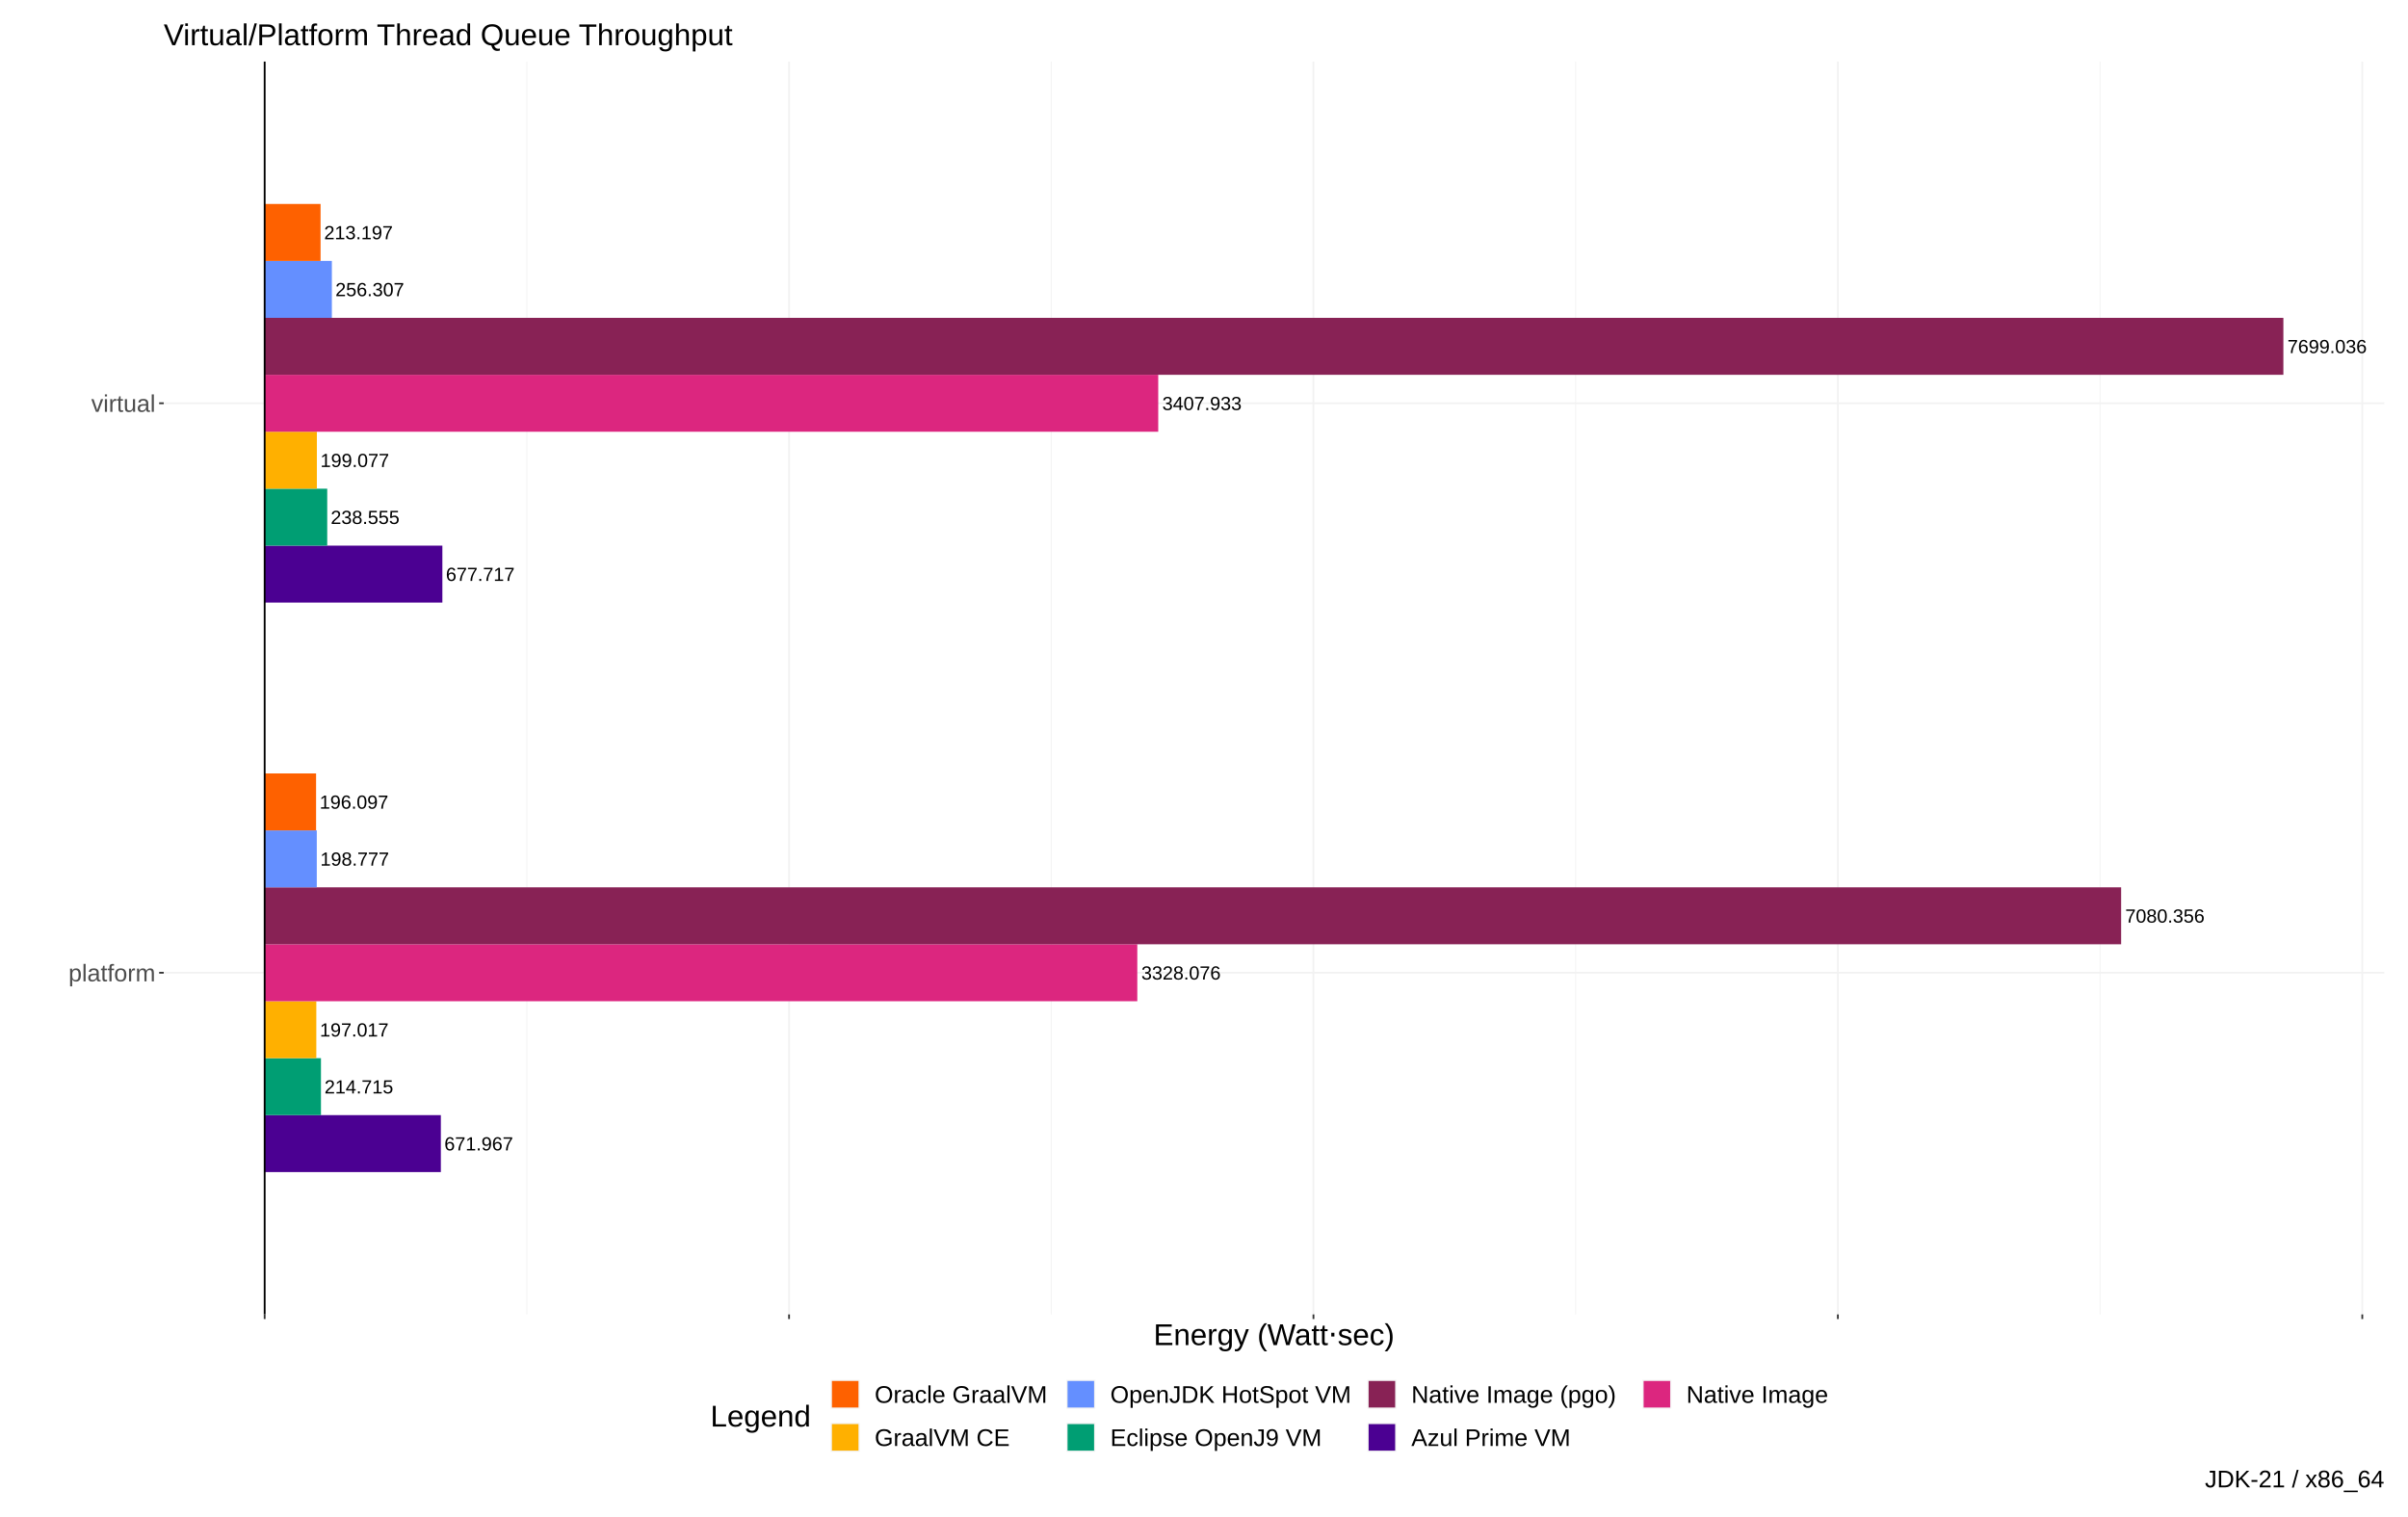
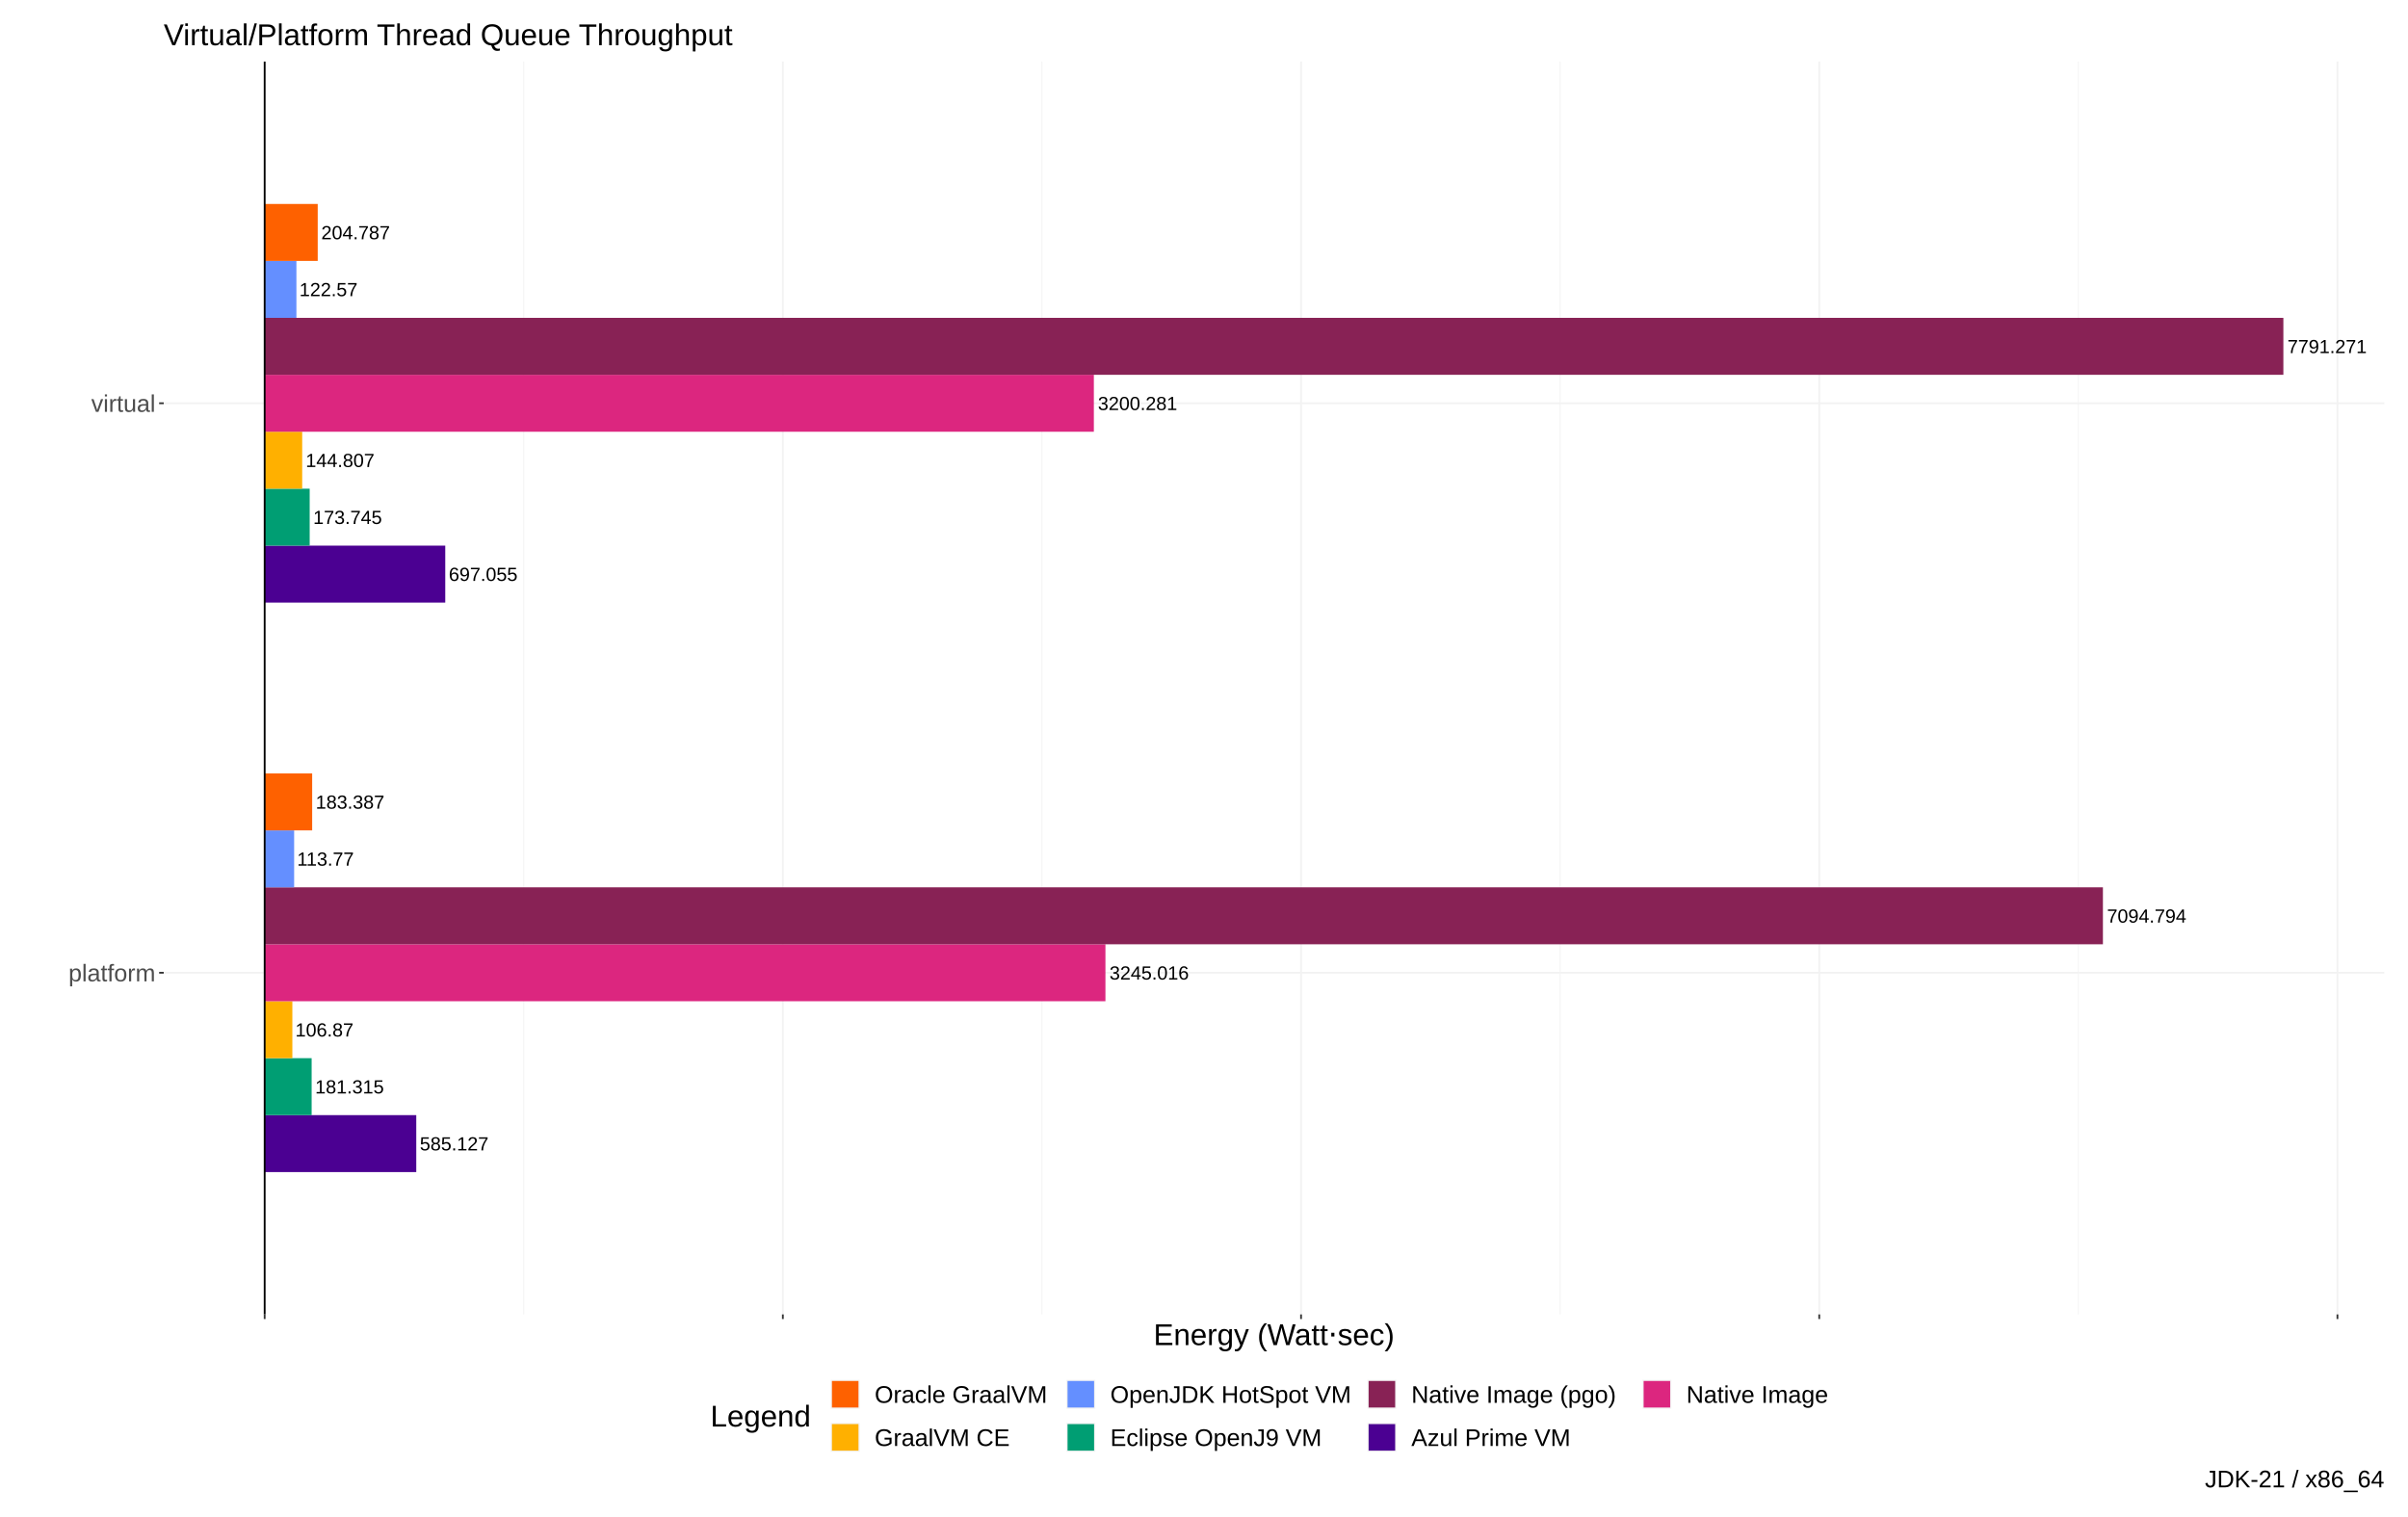
<svg xmlns="http://www.w3.org/2000/svg" class="svglite" width="1440.00pt" height="907.09pt" viewBox="0 0 1440.00 907.09">
  <defs>
    <style type="text/css">
    .svglite line, .svglite polyline, .svglite polygon, .svglite path, .svglite rect, .svglite circle {
      fill: none;
      stroke: #000000;
      stroke-linecap: round;
      stroke-linejoin: round;
      stroke-miterlimit: 10.00;
    }
    .svglite text {
      white-space: pre;
    }
  </style>
  </defs>
  <rect width="100%" height="100%" style="stroke: none; fill: #FFFFFF;" />
  <defs>
    <clipPath id="cpMC4wMHwxNDQwLjAwfDAuMDB8OTA3LjA5">
      <rect x="0.00" y="0.00" width="1440.00" height="907.09" />
    </clipPath>
  </defs>
  <g clip-path="url(#cpMC4wMHwxNDQwLjAwfDAuMDB8OTA3LjA5)">
    <rect x="0.00" y="0.00" width="1440.00" height="907.09" style="stroke-width: 1.07; stroke: #FFFFFF; fill: #FFFFFF;" />
    <rect x="97.91" y="36.82" width="1327.92" height="749.24" style="stroke-width: 1.07; stroke: none;" />
-     <polyline points="315.06,786.06 315.06,36.82 " style="stroke-width: 0.53; stroke: #F2F2F2; stroke-linecap: butt;" />
-     <polyline points="628.66,786.06 628.66,36.82 " style="stroke-width: 0.53; stroke: #F2F2F2; stroke-linecap: butt;" />
-     <polyline points="942.26,786.06 942.26,36.82 " style="stroke-width: 0.53; stroke: #F2F2F2; stroke-linecap: butt;" />
-     <polyline points="1255.86,786.06 1255.86,36.82 " style="stroke-width: 0.53; stroke: #F2F2F2; stroke-linecap: butt;" />
+     <polyline points="313.21,786.06 313.21,36.82 " style="stroke-width: 0.53; stroke: #F2F2F2; stroke-linecap: butt;" />
+     <polyline points="623.09,786.06 623.09,36.82 " style="stroke-width: 0.53; stroke: #F2F2F2; stroke-linecap: butt;" />
+     <polyline points="932.98,786.06 932.98,36.82 " style="stroke-width: 0.53; stroke: #F2F2F2; stroke-linecap: butt;" />
+     <polyline points="1242.86,786.06 1242.86,36.82 " style="stroke-width: 0.53; stroke: #F2F2F2; stroke-linecap: butt;" />
    <polyline points="97.91,581.73 1425.83,581.73 " style="stroke-width: 1.07; stroke: #F2F2F2; stroke-linecap: butt;" />
    <polyline points="97.91,241.16 1425.83,241.16 " style="stroke-width: 1.07; stroke: #F2F2F2; stroke-linecap: butt;" />
    <polyline points="158.27,786.06 158.27,36.82 " style="stroke-width: 1.07; stroke: #F2F2F2; stroke-linecap: butt;" />
-     <polyline points="471.86,786.06 471.86,36.82 " style="stroke-width: 1.07; stroke: #F2F2F2; stroke-linecap: butt;" />
-     <polyline points="785.46,786.06 785.46,36.82 " style="stroke-width: 1.07; stroke: #F2F2F2; stroke-linecap: butt;" />
-     <polyline points="1099.06,786.06 1099.06,36.82 " style="stroke-width: 1.07; stroke: #F2F2F2; stroke-linecap: butt;" />
-     <polyline points="1412.66,786.06 1412.66,36.82 " style="stroke-width: 1.07; stroke: #F2F2F2; stroke-linecap: butt;" />
-     <rect x="158.27" y="326.30" width="106.27" height="34.06" style="stroke-width: 1.07; stroke: none; stroke-linecap: butt; stroke-linejoin: miter; fill: #4B0092;" />
-     <rect x="158.27" y="666.87" width="105.36" height="34.06" style="stroke-width: 1.07; stroke: none; stroke-linecap: butt; stroke-linejoin: miter; fill: #4B0092;" />
-     <rect x="158.27" y="632.81" width="33.67" height="34.06" style="stroke-width: 1.07; stroke: none; stroke-linecap: butt; stroke-linejoin: miter; fill: #009E73;" />
-     <rect x="158.27" y="292.25" width="37.41" height="34.06" style="stroke-width: 1.07; stroke: none; stroke-linecap: butt; stroke-linejoin: miter; fill: #009E73;" />
-     <rect x="158.27" y="598.75" width="30.89" height="34.06" style="stroke-width: 1.07; stroke: none; stroke-linecap: butt; stroke-linejoin: miter; fill: #FFB000;" />
-     <rect x="158.27" y="258.19" width="31.22" height="34.06" style="stroke-width: 1.07; stroke: none; stroke-linecap: butt; stroke-linejoin: miter; fill: #FFB000;" />
-     <rect x="158.27" y="564.70" width="521.84" height="34.06" style="stroke-width: 1.07; stroke: none; stroke-linecap: butt; stroke-linejoin: miter; fill: #DC267F;" />
-     <rect x="158.27" y="224.13" width="534.36" height="34.06" style="stroke-width: 1.07; stroke: none; stroke-linecap: butt; stroke-linejoin: miter; fill: #DC267F;" />
+     <polyline points="468.15,786.06 468.15,36.82 " style="stroke-width: 1.07; stroke: #F2F2F2; stroke-linecap: butt;" />
+     <polyline points="778.04,786.06 778.04,36.82 " style="stroke-width: 1.07; stroke: #F2F2F2; stroke-linecap: butt;" />
+     <polyline points="1087.92,786.06 1087.92,36.82 " style="stroke-width: 1.07; stroke: #F2F2F2; stroke-linecap: butt;" />
+     <polyline points="1397.81,786.06 1397.81,36.82 " style="stroke-width: 1.07; stroke: #F2F2F2; stroke-linecap: butt;" />
+     <rect x="158.27" y="326.30" width="108.00" height="34.06" style="stroke-width: 1.07; stroke: none; stroke-linecap: butt; stroke-linejoin: miter; fill: #4B0092;" />
+     <rect x="158.27" y="666.87" width="90.66" height="34.06" style="stroke-width: 1.07; stroke: none; stroke-linecap: butt; stroke-linejoin: miter; fill: #4B0092;" />
+     <rect x="158.27" y="632.81" width="28.09" height="34.06" style="stroke-width: 1.07; stroke: none; stroke-linecap: butt; stroke-linejoin: miter; fill: #009E73;" />
+     <rect x="158.27" y="292.25" width="26.92" height="34.06" style="stroke-width: 1.07; stroke: none; stroke-linecap: butt; stroke-linejoin: miter; fill: #009E73;" />
+     <rect x="158.27" y="598.75" width="16.56" height="34.06" style="stroke-width: 1.07; stroke: none; stroke-linecap: butt; stroke-linejoin: miter; fill: #FFB000;" />
+     <rect x="158.27" y="258.19" width="22.44" height="34.06" style="stroke-width: 1.07; stroke: none; stroke-linecap: butt; stroke-linejoin: miter; fill: #FFB000;" />
+     <rect x="158.27" y="564.70" width="502.79" height="34.06" style="stroke-width: 1.07; stroke: none; stroke-linecap: butt; stroke-linejoin: miter; fill: #DC267F;" />
+     <rect x="158.27" y="224.13" width="495.86" height="34.06" style="stroke-width: 1.07; stroke: none; stroke-linecap: butt; stroke-linejoin: miter; fill: #DC267F;" />
    <rect x="158.27" y="190.08" width="1207.20" height="34.06" style="stroke-width: 1.07; stroke: none; stroke-linecap: butt; stroke-linejoin: miter; fill: #882255;" />
-     <rect x="158.27" y="530.64" width="1110.19" height="34.06" style="stroke-width: 1.07; stroke: none; stroke-linecap: butt; stroke-linejoin: miter; fill: #882255;" />
-     <rect x="158.27" y="496.58" width="31.17" height="34.06" style="stroke-width: 1.07; stroke: none; stroke-linecap: butt; stroke-linejoin: miter; fill: #648FFF;" />
-     <rect x="158.27" y="156.02" width="40.19" height="34.06" style="stroke-width: 1.07; stroke: none; stroke-linecap: butt; stroke-linejoin: miter; fill: #648FFF;" />
-     <rect x="158.27" y="121.97" width="33.43" height="34.06" style="stroke-width: 1.07; stroke: none; stroke-linecap: butt; stroke-linejoin: miter; fill: #FE6100;" />
-     <rect x="158.27" y="462.53" width="30.75" height="34.06" style="stroke-width: 1.07; stroke: none; stroke-linecap: butt; stroke-linejoin: miter; fill: #FE6100;" />
-     <text x="266.64" y="347.40" style="font-size: 11.38px; font-family: &quot;Liberation Sans&quot;;" textLength="42.10px" lengthAdjust="spacingAndGlyphs">677.717</text>
-     <text x="265.73" y="687.96" style="font-size: 11.38px; font-family: &quot;Liberation Sans&quot;;" textLength="42.10px" lengthAdjust="spacingAndGlyphs">671.967</text>
-     <text x="194.04" y="653.90" style="font-size: 11.38px; font-family: &quot;Liberation Sans&quot;;" textLength="42.10px" lengthAdjust="spacingAndGlyphs">214.715</text>
-     <text x="197.78" y="313.34" style="font-size: 11.38px; font-family: &quot;Liberation Sans&quot;;" textLength="42.10px" lengthAdjust="spacingAndGlyphs">238.555</text>
-     <text x="191.26" y="619.85" style="font-size: 11.38px; font-family: &quot;Liberation Sans&quot;;" textLength="42.10px" lengthAdjust="spacingAndGlyphs">197.017</text>
-     <text x="191.59" y="279.28" style="font-size: 11.38px; font-family: &quot;Liberation Sans&quot;;" textLength="42.10px" lengthAdjust="spacingAndGlyphs">199.077</text>
-     <text x="682.53" y="585.79" style="font-size: 11.38px; font-family: &quot;Liberation Sans&quot;;" textLength="48.61px" lengthAdjust="spacingAndGlyphs">3328.076</text>
-     <text x="695.06" y="245.23" style="font-size: 11.38px; font-family: &quot;Liberation Sans&quot;;" textLength="48.61px" lengthAdjust="spacingAndGlyphs">3407.933</text>
-     <text x="1367.90" y="211.17" style="font-size: 11.38px; font-family: &quot;Liberation Sans&quot;;" textLength="48.61px" lengthAdjust="spacingAndGlyphs">7699.036</text>
-     <text x="1270.89" y="551.73" style="font-size: 11.38px; font-family: &quot;Liberation Sans&quot;;" textLength="48.61px" lengthAdjust="spacingAndGlyphs">7080.356</text>
-     <text x="191.54" y="517.68" style="font-size: 11.38px; font-family: &quot;Liberation Sans&quot;;" textLength="42.10px" lengthAdjust="spacingAndGlyphs">198.777</text>
-     <text x="200.56" y="177.11" style="font-size: 11.38px; font-family: &quot;Liberation Sans&quot;;" textLength="42.10px" lengthAdjust="spacingAndGlyphs">256.307</text>
-     <text x="193.80" y="143.06" style="font-size: 11.38px; font-family: &quot;Liberation Sans&quot;;" textLength="42.10px" lengthAdjust="spacingAndGlyphs">213.197</text>
-     <text x="191.12" y="483.62" style="font-size: 11.38px; font-family: &quot;Liberation Sans&quot;;" textLength="42.10px" lengthAdjust="spacingAndGlyphs">196.097</text>
+     <rect x="158.27" y="530.64" width="1099.29" height="34.06" style="stroke-width: 1.07; stroke: none; stroke-linecap: butt; stroke-linejoin: miter; fill: #882255;" />
+     <rect x="158.27" y="496.58" width="17.63" height="34.06" style="stroke-width: 1.07; stroke: none; stroke-linecap: butt; stroke-linejoin: miter; fill: #648FFF;" />
+     <rect x="158.27" y="156.02" width="18.99" height="34.06" style="stroke-width: 1.07; stroke: none; stroke-linecap: butt; stroke-linejoin: miter; fill: #648FFF;" />
+     <rect x="158.27" y="121.97" width="31.73" height="34.06" style="stroke-width: 1.07; stroke: none; stroke-linecap: butt; stroke-linejoin: miter; fill: #FE6100;" />
+     <rect x="158.27" y="462.53" width="28.41" height="34.06" style="stroke-width: 1.07; stroke: none; stroke-linecap: butt; stroke-linejoin: miter; fill: #FE6100;" />
+     <text x="268.37" y="347.40" style="font-size: 11.38px; font-family: &quot;Liberation Sans&quot;;" textLength="42.10px" lengthAdjust="spacingAndGlyphs">697.055</text>
+     <text x="251.03" y="687.96" style="font-size: 11.38px; font-family: &quot;Liberation Sans&quot;;" textLength="42.10px" lengthAdjust="spacingAndGlyphs">585.127</text>
+     <text x="188.46" y="653.90" style="font-size: 11.38px; font-family: &quot;Liberation Sans&quot;;" textLength="42.10px" lengthAdjust="spacingAndGlyphs">181.315</text>
+     <text x="187.29" y="313.34" style="font-size: 11.38px; font-family: &quot;Liberation Sans&quot;;" textLength="42.10px" lengthAdjust="spacingAndGlyphs">173.745</text>
+     <text x="176.60" y="619.85" style="font-size: 11.38px; font-family: &quot;Liberation Sans&quot;;" textLength="35.59px" lengthAdjust="spacingAndGlyphs">106.87</text>
+     <text x="182.81" y="279.28" style="font-size: 11.38px; font-family: &quot;Liberation Sans&quot;;" textLength="42.10px" lengthAdjust="spacingAndGlyphs">144.807</text>
+     <text x="663.49" y="585.79" style="font-size: 11.38px; font-family: &quot;Liberation Sans&quot;;" textLength="48.61px" lengthAdjust="spacingAndGlyphs">3245.016</text>
+     <text x="656.56" y="245.23" style="font-size: 11.38px; font-family: &quot;Liberation Sans&quot;;" textLength="48.61px" lengthAdjust="spacingAndGlyphs">3200.281</text>
+     <text x="1367.90" y="211.17" style="font-size: 11.38px; font-family: &quot;Liberation Sans&quot;;" textLength="48.61px" lengthAdjust="spacingAndGlyphs">7791.271</text>
+     <text x="1259.98" y="551.73" style="font-size: 11.38px; font-family: &quot;Liberation Sans&quot;;" textLength="48.61px" lengthAdjust="spacingAndGlyphs">7094.794</text>
+     <text x="177.67" y="517.68" style="font-size: 11.38px; font-family: &quot;Liberation Sans&quot;;" textLength="35.59px" lengthAdjust="spacingAndGlyphs">113.77</text>
+     <text x="179.04" y="177.11" style="font-size: 11.38px; font-family: &quot;Liberation Sans&quot;;" textLength="35.59px" lengthAdjust="spacingAndGlyphs">122.57</text>
+     <text x="192.10" y="143.06" style="font-size: 11.38px; font-family: &quot;Liberation Sans&quot;;" textLength="42.10px" lengthAdjust="spacingAndGlyphs">204.787</text>
+     <text x="188.78" y="483.62" style="font-size: 11.38px; font-family: &quot;Liberation Sans&quot;;" textLength="42.10px" lengthAdjust="spacingAndGlyphs">183.387</text>
    <line x1="158.27" y1="786.06" x2="158.27" y2="36.82" style="stroke-width: 1.07; stroke-linecap: butt;" />
    <text x="92.97" y="586.87" text-anchor="end" style="font-size: 14.40px;fill: #4D4D4D; font-family: &quot;Liberation Sans&quot;;" textLength="58.89px" lengthAdjust="spacingAndGlyphs">platform</text>
    <text x="92.97" y="246.30" text-anchor="end" style="font-size: 14.40px;fill: #4D4D4D; font-family: &quot;Liberation Sans&quot;;" textLength="42.84px" lengthAdjust="spacingAndGlyphs">virtual</text>
    <polyline points="95.17,581.73 97.91,581.73 " style="stroke-width: 1.07; stroke: #333333; stroke-linecap: butt;" />
    <polyline points="95.17,241.16 97.91,241.16 " style="stroke-width: 1.07; stroke: #333333; stroke-linecap: butt;" />
    <polyline points="158.27,788.80 158.27,786.06 " style="stroke-width: 1.07; stroke: #333333; stroke-linecap: butt;" />
-     <polyline points="471.86,788.80 471.86,786.06 " style="stroke-width: 1.07; stroke: #333333; stroke-linecap: butt;" />
-     <polyline points="785.46,788.80 785.46,786.06 " style="stroke-width: 1.07; stroke: #333333; stroke-linecap: butt;" />
-     <polyline points="1099.06,788.80 1099.06,786.06 " style="stroke-width: 1.07; stroke: #333333; stroke-linecap: butt;" />
-     <polyline points="1412.66,788.80 1412.66,786.06 " style="stroke-width: 1.07; stroke: #333333; stroke-linecap: butt;" />
+     <polyline points="468.15,788.80 468.15,786.06 " style="stroke-width: 1.07; stroke: #333333; stroke-linecap: butt;" />
+     <polyline points="778.04,788.80 778.04,786.06 " style="stroke-width: 1.07; stroke: #333333; stroke-linecap: butt;" />
+     <polyline points="1087.92,788.80 1087.92,786.06 " style="stroke-width: 1.07; stroke: #333333; stroke-linecap: butt;" />
+     <polyline points="1397.81,788.80 1397.81,786.06 " style="stroke-width: 1.07; stroke: #333333; stroke-linecap: butt;" />
    <text x="761.87" y="804.39" text-anchor="middle" style="font-size: 18.00px; font-family: &quot;Liberation Sans&quot;;" textLength="152.52px" lengthAdjust="spacingAndGlyphs">Energy (Watt⋅sec)</text>
    <rect x="419.35" y="819.67" width="685.04" height="54.02" style="stroke-width: 1.07; stroke: none; fill: #FFFFFF;" />
    <text x="424.82" y="853.11" style="font-size: 18.00px; font-family: &quot;Liberation Sans&quot;;" textLength="63.01px" lengthAdjust="spacingAndGlyphs">Legend</text>
    <rect x="496.80" y="825.15" width="17.28" height="17.28" style="stroke-width: 1.07; stroke: none; fill: #F2F2F2;" />
    <rect x="497.51" y="825.86" width="15.86" height="15.86" style="stroke-width: 1.07; stroke: none; stroke-linecap: butt; stroke-linejoin: miter; fill: #FE6100;" />
    <rect x="637.70" y="825.15" width="17.28" height="17.28" style="stroke-width: 1.07; stroke: none; fill: #F2F2F2;" />
    <rect x="638.41" y="825.86" width="15.86" height="15.86" style="stroke-width: 1.07; stroke: none; stroke-linecap: butt; stroke-linejoin: miter; fill: #648FFF;" />
    <rect x="817.74" y="825.15" width="17.28" height="17.28" style="stroke-width: 1.07; stroke: none; fill: #F2F2F2;" />
    <rect x="818.45" y="825.86" width="15.86" height="15.86" style="stroke-width: 1.07; stroke: none; stroke-linecap: butt; stroke-linejoin: miter; fill: #882255;" />
    <rect x="982.20" y="825.15" width="17.28" height="17.28" style="stroke-width: 1.07; stroke: none; fill: #F2F2F2;" />
    <rect x="982.91" y="825.86" width="15.86" height="15.86" style="stroke-width: 1.07; stroke: none; stroke-linecap: butt; stroke-linejoin: miter; fill: #DC267F;" />
    <rect x="496.80" y="850.94" width="17.28" height="17.28" style="stroke-width: 1.07; stroke: none; fill: #F2F2F2;" />
    <rect x="497.51" y="851.65" width="15.86" height="15.86" style="stroke-width: 1.07; stroke: none; stroke-linecap: butt; stroke-linejoin: miter; fill: #FFB000;" />
    <rect x="637.70" y="850.94" width="17.28" height="17.28" style="stroke-width: 1.07; stroke: none; fill: #F2F2F2;" />
    <rect x="638.41" y="851.65" width="15.86" height="15.86" style="stroke-width: 1.07; stroke: none; stroke-linecap: butt; stroke-linejoin: miter; fill: #009E73;" />
    <rect x="817.74" y="850.94" width="17.28" height="17.28" style="stroke-width: 1.07; stroke: none; fill: #F2F2F2;" />
    <rect x="818.45" y="851.65" width="15.86" height="15.86" style="stroke-width: 1.07; stroke: none; stroke-linecap: butt; stroke-linejoin: miter; fill: #4B0092;" />
    <text x="523.04" y="838.93" style="font-size: 14.40px; font-family: &quot;Liberation Sans&quot;;" textLength="105.69px" lengthAdjust="spacingAndGlyphs">Oracle GraalVM</text>
    <text x="663.95" y="838.93" style="font-size: 14.40px; font-family: &quot;Liberation Sans&quot;;" textLength="144.83px" lengthAdjust="spacingAndGlyphs">OpenJDK HotSpot VM</text>
    <text x="843.99" y="838.93" style="font-size: 14.40px; font-family: &quot;Liberation Sans&quot;;" textLength="129.25px" lengthAdjust="spacingAndGlyphs">Native Image (pgo)</text>
    <text x="1008.45" y="838.93" style="font-size: 14.40px; font-family: &quot;Liberation Sans&quot;;" textLength="90.46px" lengthAdjust="spacingAndGlyphs">Native Image</text>
    <text x="523.04" y="864.72" style="font-size: 14.40px; font-family: &quot;Liberation Sans&quot;;" textLength="78.80px" lengthAdjust="spacingAndGlyphs">GraalVM CE</text>
    <text x="663.95" y="864.72" style="font-size: 14.40px; font-family: &quot;Liberation Sans&quot;;" textLength="124.62px" lengthAdjust="spacingAndGlyphs">Eclipse OpenJ9 VM</text>
    <text x="843.99" y="864.72" style="font-size: 14.40px; font-family: &quot;Liberation Sans&quot;;" textLength="97.67px" lengthAdjust="spacingAndGlyphs">Azul Prime VM</text>
    <text x="97.91" y="27.03" style="font-size: 18.00px; font-family: &quot;Liberation Sans&quot;;" textLength="367.48px" lengthAdjust="spacingAndGlyphs">Virtual/Platform Thread Queue Throughput</text>
    <text x="1425.83" y="889.46" text-anchor="end" style="font-size: 14.40px; font-family: &quot;Liberation Sans&quot;;" textLength="104.20px" lengthAdjust="spacingAndGlyphs">JDK-21 / x86_64</text>
  </g>
</svg>
